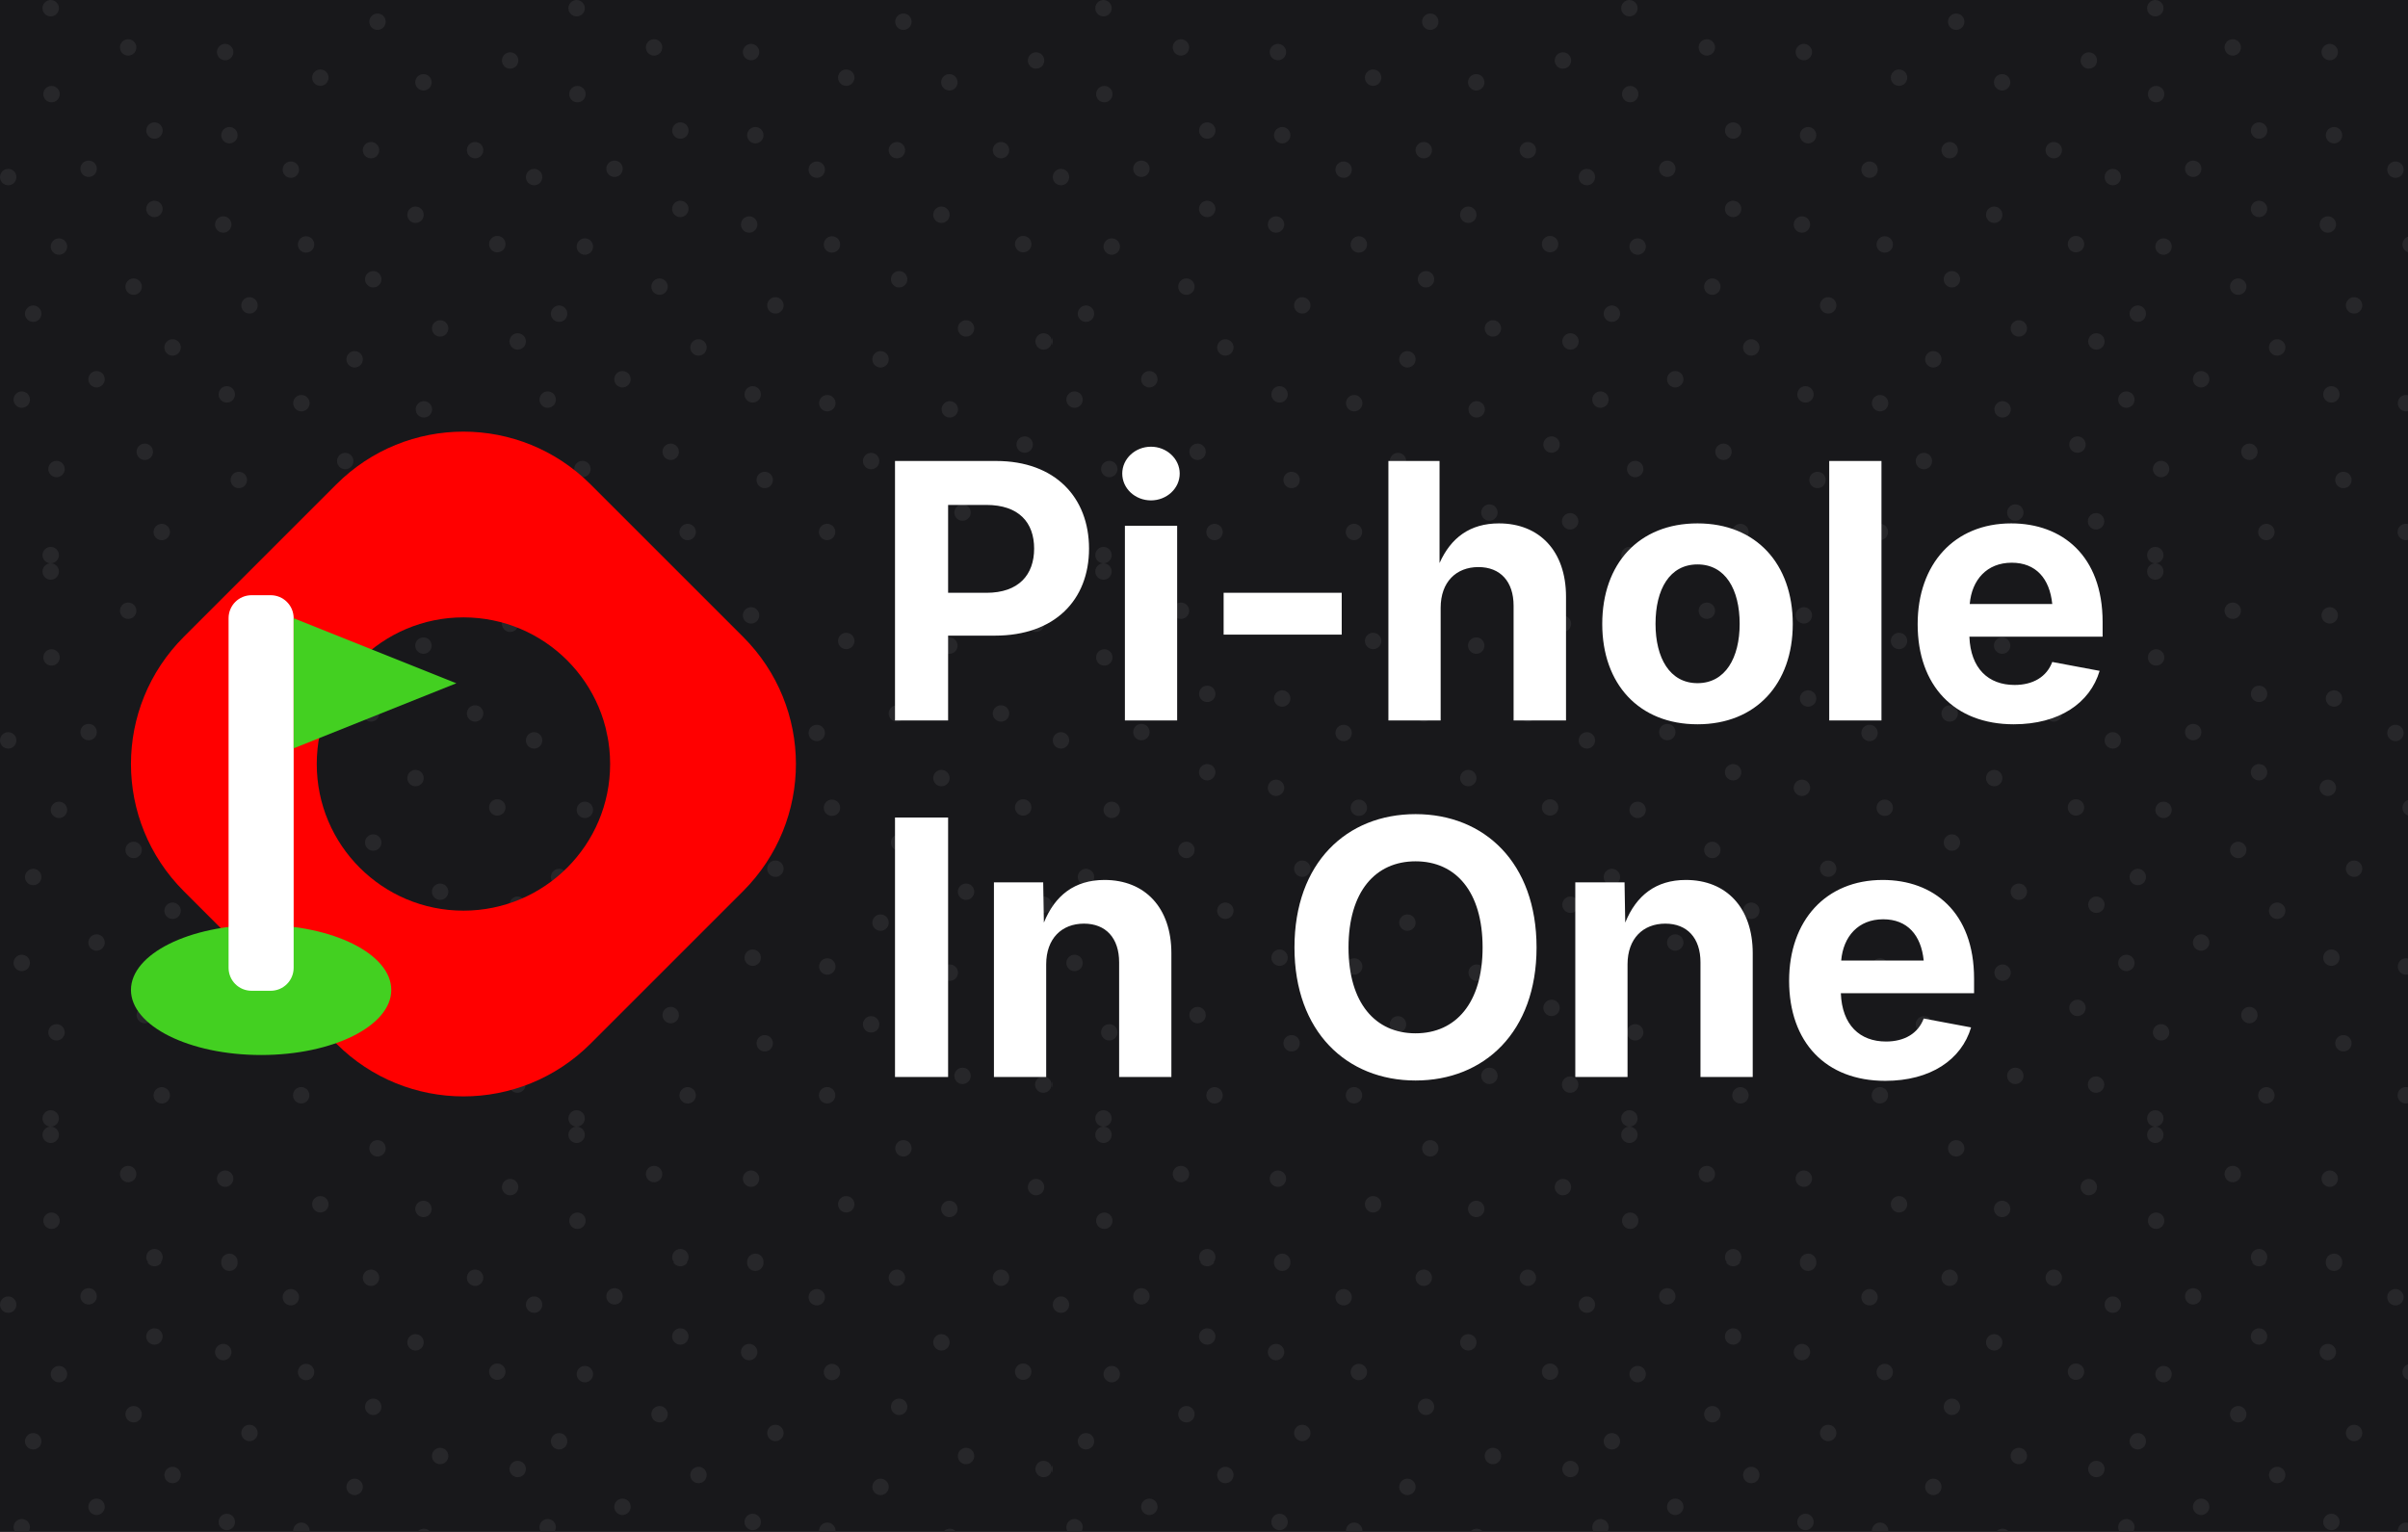
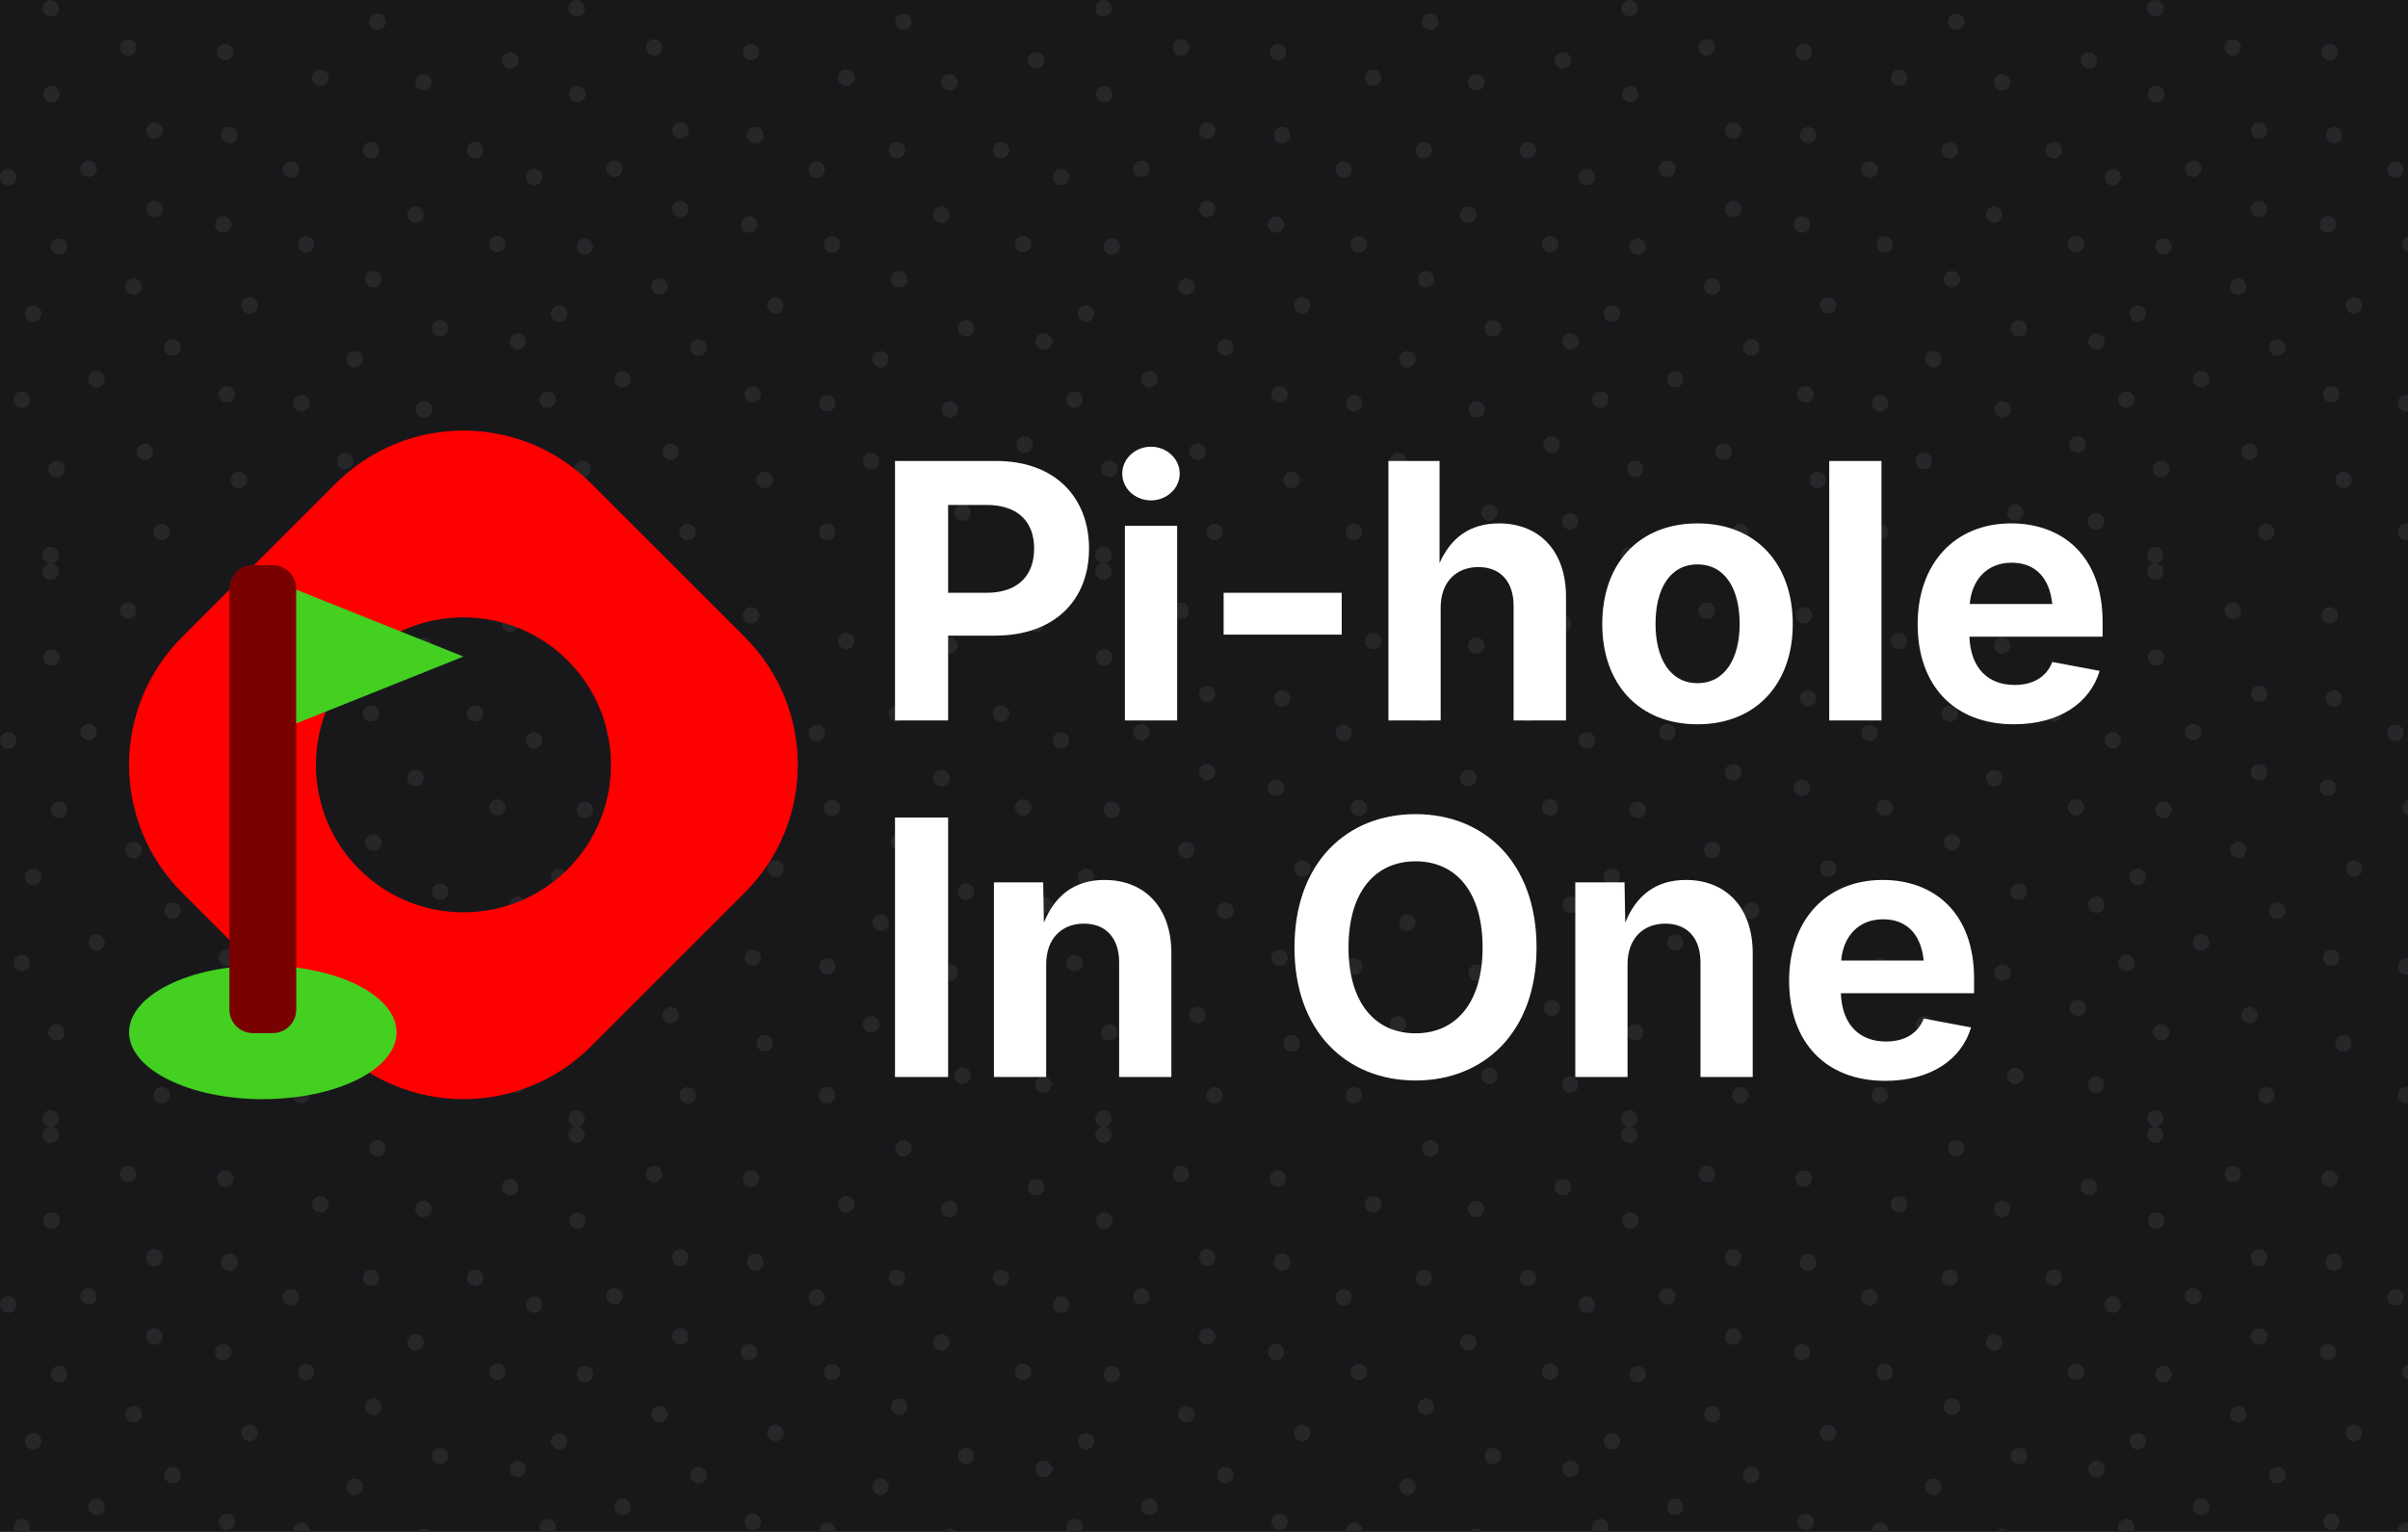
<svg xmlns="http://www.w3.org/2000/svg" xmlns:xlink="http://www.w3.org/1999/xlink" viewBox="0 0 440 280" version="1.1" id="svg6" width="440" height="280">
  <defs id="defs2">
    <linearGradient id="New_Gradient_Swatch_1" x1="2.71" x2="69.77" y1="20.04" y2="20.04" gradientUnits="userSpaceOnUse" gradientTransform="matrix(1.472184,0,0,1.472184,81.31804,8.031339)">
      <stop offset="0" stop-color="#12b212" id="stop1" />
      <stop offset="1" stop-color="#0f0" id="stop2" />
    </linearGradient>
    <style id="style2">.cls-2{fill:#980200}.cls-3{fill:red}</style>
    <pattern patternUnits="userSpaceOnUse" width="10" height="10" patternTransform="scale(1)" preserveAspectRatio="xMidYMid" id="pattern3">
      <g fill="none" fill-rule="evenodd" id="g2" style="fill:#27272a;fill-opacity:1">
        <g fill="#000000" id="g1" style="fill:#27272a;fill-opacity:1">
          <path d="M 6,4 V 0 H 4 V 4 H 0 v 2 h 4 v 4 H 6 V 6 h 4 V 4 Z" id="path1" style="fill:#27272a;fill-opacity:1" />
        </g>
      </g>
    </pattern>
    <pattern patternUnits="userSpaceOnUse" width="10" height="10" patternTransform="scale(1)" preserveAspectRatio="xMidYMid" id="pattern3-1">
      <g fill="none" fill-rule="evenodd" id="g2-5" style="fill:#27272a;fill-opacity:1">
        <g fill="#000000" id="g1-2" style="fill:#27272a;fill-opacity:1">
          <path d="M 6,4 V 0 H 4 V 4 H 0 v 2 h 4 v 4 H 6 V 6 h 4 V 4 Z" id="path1-7" style="fill:#27272a;fill-opacity:1" />
        </g>
      </g>
    </pattern>
    <pattern patternUnits="userSpaceOnUse" width="96.14" height="103" patternTransform="translate(2.24,-0.57)" preserveAspectRatio="xMidYMid" id="pattern103">
      <circle style="fill:#27272a;fill-opacity:1;stroke:none;stroke-width:10" cx="23.43" cy="8.67" r="1.5" id="circle60" />
      <circle style="fill:#27272a;fill-opacity:1;stroke:none;stroke-width:10" cx="28.24" cy="23.87" r="1.5" id="circle61" />
      <circle style="fill:#27272a;fill-opacity:1;stroke:none;stroke-width:10" cx="41.94" cy="24.72" r="1.5" id="circle62" />
      <circle style="fill:#27272a;fill-opacity:1;stroke:none;stroke-width:10" cx="16.2" cy="30.86" r="1.5" id="circle63" />
      <circle style="fill:#27272a;fill-opacity:1;stroke:none;stroke-width:10" cx="58.56" cy="14.2" r="1.5" id="circle64" />
      <circle style="fill:#27272a;fill-opacity:1;stroke:none;stroke-width:10" cx="55.95" cy="44.7" r="1.5" id="circle65" />
      <circle style="fill:#27272a;fill-opacity:1;stroke:none;stroke-width:10" cx="40.81" cy="41.05" r="1.5" id="circle66" />
      <circle style="fill:#27272a;fill-opacity:1;stroke:none;stroke-width:10" cx="53.17" cy="31.02" r="1.5" id="circle67" />
      <circle style="fill:#27272a;fill-opacity:1;stroke:none;stroke-width:10" cx="45.61" cy="55.84" r="1.5" id="circle68" />
      <circle style="fill:#27272a;fill-opacity:1;stroke:none;stroke-width:10" cx="24.43" cy="52.41" r="1.5" id="circle69" />
      <circle style="fill:#27272a;fill-opacity:1;stroke:none;stroke-width:10" cx="77.41" cy="15.05" r="1.5" id="circle70" />
      <circle style="fill:#27272a;fill-opacity:1;stroke:none;stroke-width:10" cx="68.23" cy="51.06" r="1.5" id="circle71" />
      <circle style="fill:#27272a;fill-opacity:1;stroke:none;stroke-width:10" cx="41.16" cy="9.52" r="1.5" id="circle72" />
      <circle style="fill:#27272a;fill-opacity:1;stroke:none;stroke-width:10" cx="69.01" cy="3.97" r="1.5" id="circle73" />
      <circle style="fill:#27272a;fill-opacity:1;stroke:none;stroke-width:10" cx="93.26" cy="11.06" r="1.5" id="circle74" />
      <circle style="fill:#27272a;fill-opacity:1;stroke:none;stroke-width:10" cx="67.82" cy="27.46" r="1.5" id="circle75" />
      <circle style="fill:#27272a;fill-opacity:1;stroke:none;stroke-width:10" cx="86.85" cy="27.46" r="1.5" id="circle76" />
      <circle style="fill:#27272a;fill-opacity:1;stroke:none;stroke-width:10" cx="90.91" cy="44.64" r="1.5" id="circle77" />
      <circle style="fill:#27272a;fill-opacity:1;stroke:none;stroke-width:10" cx="75.96" cy="39.27" r="1.5" id="circle78" />
      <circle style="fill:#27272a;fill-opacity:1;stroke:none;stroke-width:10" cx="80.46" cy="60.05" r="1.5" id="circle79" />
      <circle style="fill:#27272a;fill-opacity:1;stroke:none;stroke-width:10" cx="77.49" cy="74.85" r="1.5" id="circle80" />
      <circle style="fill:#27272a;fill-opacity:1;stroke:none;stroke-width:10" cx="91.18" cy="81.29" r="1.5" id="circle81" />
      <circle style="fill:#27272a;fill-opacity:1;stroke:none;stroke-width:10" cx="79.82" cy="93.72" r="1.5" id="circle82" />
      <circle style="fill:#27272a;fill-opacity:1;stroke:none;stroke-width:10" cx="94.58" cy="95.32" r="1.5" id="circle83" />
      <circle style="fill:#27272a;fill-opacity:1;stroke:none;stroke-width:10" cx="94.64" cy="62.43" r="1.5" id="circle84" />
      <circle style="fill:#27272a;fill-opacity:1;stroke:none;stroke-width:10" cx="31.55" cy="63.53" r="1.5" id="circle85" />
      <circle style="fill:#27272a;fill-opacity:1;stroke:none;stroke-width:10" cx="26.47" cy="82.61" r="1.5" id="circle86" />
      <circle style="fill:#27272a;fill-opacity:1;stroke:none;stroke-width:10" cx="43.66" cy="87.76" r="1.5" id="circle87" />
      <circle style="fill:#27272a;fill-opacity:1;stroke:none;stroke-width:10" cx="29.57" cy="97.28" r="1.5" id="circle88" />
      <circle style="fill:#27272a;fill-opacity:1;stroke:none;stroke-width:10" cx="55.1" cy="73.72" r="1.5" id="circle89" />
      <circle style="fill:#27272a;fill-opacity:1;stroke:none;stroke-width:10" cx="64.83" cy="65.7" r="1.5" id="circle90" />
      <circle style="fill:#27272a;fill-opacity:1;stroke:none;stroke-width:10" cx="55.06" cy="97.27" r="1.5" id="circle91" />
      <circle style="fill:#27272a;fill-opacity:1;stroke:none;stroke-width:10" cx="63.11" cy="84.3" r="1.5" id="circle92" />
      <circle style="fill:#27272a;fill-opacity:1;stroke:none;stroke-width:10" cx="41.46" cy="72.11" r="1.5" id="circle93" />
      <circle style="fill:#27272a;fill-opacity:1;stroke:none;stroke-width:10" cx="3.98" cy="73.07" r="1.5" id="circle94" />
      <circle style="fill:#27272a;fill-opacity:1;stroke:none;stroke-width:10" cx="6.07" cy="57.36" r="1.5" id="circle95" />
      <circle style="fill:#27272a;fill-opacity:1;stroke:none;stroke-width:10" cx="10.33" cy="85.76" r="1.5" id="circle96" />
      <circle style="fill:#27272a;fill-opacity:1;stroke:none;stroke-width:10" cx="17.65" cy="69.34" r="1.5" id="circle97" />
      <circle style="fill:#27272a;fill-opacity:1;stroke:none;stroke-width:10" cx="1.5" cy="32.38" r="1.5" id="circle98" />
      <circle style="fill:#27272a;fill-opacity:1;stroke:none;stroke-width:10" cx="9.42" cy="17.21" r="1.5" id="circle99" />
      <circle style="fill:#27272a;fill-opacity:1;stroke:none;stroke-width:10" cx="9.27" cy="1.5" r="1.5" id="circle100" />
      <circle style="fill:#27272a;fill-opacity:1;stroke:none;stroke-width:10" cx="9.27" cy="101.5" r="1.5" id="circle101" />
      <circle style="fill:#27272a;fill-opacity:1;stroke:none;stroke-width:10" cx="10.78" cy="45.08" r="1.5" id="circle102" />
      <circle style="fill:#27272a;fill-opacity:1;stroke:none;stroke-width:10" cx="28.23" cy="38.2" r="1.5" id="circle103" />
    </pattern>
    <pattern patternUnits="userSpaceOnUse" width="96.14" height="103" patternTransform="translate(2.24,-0.57)" preserveAspectRatio="xMidYMid" id="pattern103-0">
      <circle style="fill:#27272a;fill-opacity:1;stroke:none;stroke-width:10" cx="23.43" cy="8.67" r="1.5" id="circle60-9" />
      <circle style="fill:#27272a;fill-opacity:1;stroke:none;stroke-width:10" cx="28.24" cy="23.87" r="1.5" id="circle61-4" />
      <circle style="fill:#27272a;fill-opacity:1;stroke:none;stroke-width:10" cx="41.94" cy="24.72" r="1.5" id="circle62-8" />
      <circle style="fill:#27272a;fill-opacity:1;stroke:none;stroke-width:10" cx="16.2" cy="30.86" r="1.5" id="circle63-8" />
      <circle style="fill:#27272a;fill-opacity:1;stroke:none;stroke-width:10" cx="58.56" cy="14.2" r="1.5" id="circle64-2" />
      <circle style="fill:#27272a;fill-opacity:1;stroke:none;stroke-width:10" cx="55.95" cy="44.7" r="1.5" id="circle65-4" />
      <circle style="fill:#27272a;fill-opacity:1;stroke:none;stroke-width:10" cx="40.81" cy="41.05" r="1.5" id="circle66-5" />
      <circle style="fill:#27272a;fill-opacity:1;stroke:none;stroke-width:10" cx="53.17" cy="31.02" r="1.5" id="circle67-5" />
      <circle style="fill:#27272a;fill-opacity:1;stroke:none;stroke-width:10" cx="45.61" cy="55.84" r="1.5" id="circle68-1" />
      <circle style="fill:#27272a;fill-opacity:1;stroke:none;stroke-width:10" cx="24.43" cy="52.41" r="1.5" id="circle69-7" />
      <circle style="fill:#27272a;fill-opacity:1;stroke:none;stroke-width:10" cx="77.41" cy="15.05" r="1.5" id="circle70-1" />
      <circle style="fill:#27272a;fill-opacity:1;stroke:none;stroke-width:10" cx="68.23" cy="51.06" r="1.5" id="circle71-1" />
      <circle style="fill:#27272a;fill-opacity:1;stroke:none;stroke-width:10" cx="41.16" cy="9.52" r="1.5" id="circle72-5" />
      <circle style="fill:#27272a;fill-opacity:1;stroke:none;stroke-width:10" cx="69.01" cy="3.97" r="1.5" id="circle73-2" />
      <circle style="fill:#27272a;fill-opacity:1;stroke:none;stroke-width:10" cx="93.26" cy="11.06" r="1.5" id="circle74-7" />
      <circle style="fill:#27272a;fill-opacity:1;stroke:none;stroke-width:10" cx="67.82" cy="27.46" r="1.5" id="circle75-6" />
      <circle style="fill:#27272a;fill-opacity:1;stroke:none;stroke-width:10" cx="86.85" cy="27.46" r="1.5" id="circle76-1" />
      <circle style="fill:#27272a;fill-opacity:1;stroke:none;stroke-width:10" cx="90.91" cy="44.64" r="1.5" id="circle77-4" />
      <circle style="fill:#27272a;fill-opacity:1;stroke:none;stroke-width:10" cx="75.96" cy="39.27" r="1.5" id="circle78-2" />
      <circle style="fill:#27272a;fill-opacity:1;stroke:none;stroke-width:10" cx="80.46" cy="60.05" r="1.5" id="circle79-3" />
      <circle style="fill:#27272a;fill-opacity:1;stroke:none;stroke-width:10" cx="77.49" cy="74.85" r="1.5" id="circle80-2" />
      <circle style="fill:#27272a;fill-opacity:1;stroke:none;stroke-width:10" cx="91.18" cy="81.29" r="1.5" id="circle81-2" />
      <circle style="fill:#27272a;fill-opacity:1;stroke:none;stroke-width:10" cx="79.82" cy="93.72" r="1.5" id="circle82-1" />
      <circle style="fill:#27272a;fill-opacity:1;stroke:none;stroke-width:10" cx="94.58" cy="95.32" r="1.5" id="circle83-6" />
      <circle style="fill:#27272a;fill-opacity:1;stroke:none;stroke-width:10" cx="94.64" cy="62.43" r="1.5" id="circle84-8" />
      <circle style="fill:#27272a;fill-opacity:1;stroke:none;stroke-width:10" cx="31.55" cy="63.53" r="1.5" id="circle85-5" />
      <circle style="fill:#27272a;fill-opacity:1;stroke:none;stroke-width:10" cx="26.47" cy="82.61" r="1.5" id="circle86-7" />
      <circle style="fill:#27272a;fill-opacity:1;stroke:none;stroke-width:10" cx="43.66" cy="87.76" r="1.5" id="circle87-6" />
      <circle style="fill:#27272a;fill-opacity:1;stroke:none;stroke-width:10" cx="29.57" cy="97.28" r="1.5" id="circle88-1" />
      <circle style="fill:#27272a;fill-opacity:1;stroke:none;stroke-width:10" cx="55.1" cy="73.72" r="1.5" id="circle89-8" />
      <circle style="fill:#27272a;fill-opacity:1;stroke:none;stroke-width:10" cx="64.83" cy="65.7" r="1.5" id="circle90-9" />
      <circle style="fill:#27272a;fill-opacity:1;stroke:none;stroke-width:10" cx="55.06" cy="97.27" r="1.5" id="circle91-2" />
      <circle style="fill:#27272a;fill-opacity:1;stroke:none;stroke-width:10" cx="63.11" cy="84.3" r="1.5" id="circle92-7" />
      <circle style="fill:#27272a;fill-opacity:1;stroke:none;stroke-width:10" cx="41.46" cy="72.11" r="1.5" id="circle93-9" />
      <circle style="fill:#27272a;fill-opacity:1;stroke:none;stroke-width:10" cx="3.98" cy="73.07" r="1.5" id="circle94-5" />
      <circle style="fill:#27272a;fill-opacity:1;stroke:none;stroke-width:10" cx="6.07" cy="57.36" r="1.5" id="circle95-4" />
      <circle style="fill:#27272a;fill-opacity:1;stroke:none;stroke-width:10" cx="10.33" cy="85.76" r="1.5" id="circle96-3" />
      <circle style="fill:#27272a;fill-opacity:1;stroke:none;stroke-width:10" cx="17.65" cy="69.34" r="1.5" id="circle97-1" />
      <circle style="fill:#27272a;fill-opacity:1;stroke:none;stroke-width:10" cx="1.5" cy="32.38" r="1.5" id="circle98-2" />
      <circle style="fill:#27272a;fill-opacity:1;stroke:none;stroke-width:10" cx="9.42" cy="17.21" r="1.5" id="circle99-3" />
      <circle style="fill:#27272a;fill-opacity:1;stroke:none;stroke-width:10" cx="9.27" cy="1.5" r="1.5" id="circle100-3" />
      <circle style="fill:#27272a;fill-opacity:1;stroke:none;stroke-width:10" cx="9.27" cy="101.5" r="1.5" id="circle101-4" />
      <circle style="fill:#27272a;fill-opacity:1;stroke:none;stroke-width:10" cx="10.78" cy="45.08" r="1.5" id="circle102-1" />
      <circle style="fill:#27272a;fill-opacity:1;stroke:none;stroke-width:10" cx="28.23" cy="38.2" r="1.5" id="circle103-1" />
    </pattern>
    <pattern xlink:href="#pattern103-8" preserveAspectRatio="xMidYMid" id="pattern104" patternTransform="scale(1)" x="0" y="0" />
    <pattern patternUnits="userSpaceOnUse" width="96.14" height="103" patternTransform="translate(2.24,-0.57)" preserveAspectRatio="xMidYMid" id="pattern103-8">
      <circle style="fill:#27272a;fill-opacity:1;stroke:none;stroke-width:10" cx="23.43" cy="8.67" r="1.5" id="circle60-8" />
      <circle style="fill:#27272a;fill-opacity:1;stroke:none;stroke-width:10" cx="28.24" cy="23.87" r="1.5" id="circle61-2" />
      <circle style="fill:#27272a;fill-opacity:1;stroke:none;stroke-width:10" cx="41.94" cy="24.72" r="1.5" id="circle62-9" />
      <circle style="fill:#27272a;fill-opacity:1;stroke:none;stroke-width:10" cx="16.2" cy="30.86" r="1.5" id="circle63-1" />
      <circle style="fill:#27272a;fill-opacity:1;stroke:none;stroke-width:10" cx="58.56" cy="14.2" r="1.5" id="circle64-3" />
      <circle style="fill:#27272a;fill-opacity:1;stroke:none;stroke-width:10" cx="55.95" cy="44.7" r="1.5" id="circle65-5" />
      <circle style="fill:#27272a;fill-opacity:1;stroke:none;stroke-width:10" cx="40.81" cy="41.05" r="1.5" id="circle66-9" />
      <circle style="fill:#27272a;fill-opacity:1;stroke:none;stroke-width:10" cx="53.17" cy="31.02" r="1.5" id="circle67-8" />
      <circle style="fill:#27272a;fill-opacity:1;stroke:none;stroke-width:10" cx="45.61" cy="55.84" r="1.5" id="circle68-4" />
      <circle style="fill:#27272a;fill-opacity:1;stroke:none;stroke-width:10" cx="24.43" cy="52.41" r="1.5" id="circle69-0" />
      <circle style="fill:#27272a;fill-opacity:1;stroke:none;stroke-width:10" cx="77.41" cy="15.05" r="1.5" id="circle70-7" />
      <circle style="fill:#27272a;fill-opacity:1;stroke:none;stroke-width:10" cx="68.23" cy="51.06" r="1.5" id="circle71-6" />
      <circle style="fill:#27272a;fill-opacity:1;stroke:none;stroke-width:10" cx="41.16" cy="9.52" r="1.5" id="circle72-3" />
      <circle style="fill:#27272a;fill-opacity:1;stroke:none;stroke-width:10" cx="69.01" cy="3.97" r="1.5" id="circle73-6" />
      <circle style="fill:#27272a;fill-opacity:1;stroke:none;stroke-width:10" cx="93.26" cy="11.06" r="1.5" id="circle74-1" />
      <circle style="fill:#27272a;fill-opacity:1;stroke:none;stroke-width:10" cx="67.82" cy="27.46" r="1.5" id="circle75-5" />
      <circle style="fill:#27272a;fill-opacity:1;stroke:none;stroke-width:10" cx="86.85" cy="27.46" r="1.5" id="circle76-4" />
      <circle style="fill:#27272a;fill-opacity:1;stroke:none;stroke-width:10" cx="90.91" cy="44.64" r="1.5" id="circle77-2" />
      <circle style="fill:#27272a;fill-opacity:1;stroke:none;stroke-width:10" cx="75.96" cy="39.27" r="1.5" id="circle78-0" />
      <circle style="fill:#27272a;fill-opacity:1;stroke:none;stroke-width:10" cx="80.46" cy="60.05" r="1.5" id="circle79-9" />
      <circle style="fill:#27272a;fill-opacity:1;stroke:none;stroke-width:10" cx="77.49" cy="74.85" r="1.5" id="circle80-7" />
      <circle style="fill:#27272a;fill-opacity:1;stroke:none;stroke-width:10" cx="91.18" cy="81.29" r="1.5" id="circle81-3" />
      <circle style="fill:#27272a;fill-opacity:1;stroke:none;stroke-width:10" cx="79.82" cy="93.72" r="1.5" id="circle82-7" />
      <circle style="fill:#27272a;fill-opacity:1;stroke:none;stroke-width:10" cx="94.58" cy="95.32" r="1.5" id="circle83-2" />
      <circle style="fill:#27272a;fill-opacity:1;stroke:none;stroke-width:10" cx="94.64" cy="62.43" r="1.5" id="circle84-6" />
      <circle style="fill:#27272a;fill-opacity:1;stroke:none;stroke-width:10" cx="31.55" cy="63.53" r="1.5" id="circle85-0" />
      <circle style="fill:#27272a;fill-opacity:1;stroke:none;stroke-width:10" cx="26.47" cy="82.61" r="1.5" id="circle86-1" />
      <circle style="fill:#27272a;fill-opacity:1;stroke:none;stroke-width:10" cx="43.66" cy="87.76" r="1.5" id="circle87-65" />
      <circle style="fill:#27272a;fill-opacity:1;stroke:none;stroke-width:10" cx="29.57" cy="97.28" r="1.5" id="circle88-7" />
      <circle style="fill:#27272a;fill-opacity:1;stroke:none;stroke-width:10" cx="55.1" cy="73.72" r="1.5" id="circle89-5" />
      <circle style="fill:#27272a;fill-opacity:1;stroke:none;stroke-width:10" cx="64.83" cy="65.7" r="1.5" id="circle90-4" />
      <circle style="fill:#27272a;fill-opacity:1;stroke:none;stroke-width:10" cx="55.06" cy="97.27" r="1.5" id="circle91-1" />
      <circle style="fill:#27272a;fill-opacity:1;stroke:none;stroke-width:10" cx="63.11" cy="84.3" r="1.5" id="circle92-2" />
      <circle style="fill:#27272a;fill-opacity:1;stroke:none;stroke-width:10" cx="41.46" cy="72.11" r="1.5" id="circle93-0" />
      <circle style="fill:#27272a;fill-opacity:1;stroke:none;stroke-width:10" cx="3.98" cy="73.07" r="1.5" id="circle94-0" />
      <circle style="fill:#27272a;fill-opacity:1;stroke:none;stroke-width:10" cx="6.07" cy="57.36" r="1.5" id="circle95-1" />
      <circle style="fill:#27272a;fill-opacity:1;stroke:none;stroke-width:10" cx="10.33" cy="85.76" r="1.5" id="circle96-4" />
      <circle style="fill:#27272a;fill-opacity:1;stroke:none;stroke-width:10" cx="17.65" cy="69.34" r="1.5" id="circle97-6" />
      <circle style="fill:#27272a;fill-opacity:1;stroke:none;stroke-width:10" cx="1.5" cy="32.38" r="1.5" id="circle98-0" />
      <circle style="fill:#27272a;fill-opacity:1;stroke:none;stroke-width:10" cx="9.42" cy="17.21" r="1.5" id="circle99-7" />
      <circle style="fill:#27272a;fill-opacity:1;stroke:none;stroke-width:10" cx="9.27" cy="1.5" r="1.5" id="circle100-1" />
      <circle style="fill:#27272a;fill-opacity:1;stroke:none;stroke-width:10" cx="9.27" cy="101.5" r="1.5" id="circle101-7" />
      <circle style="fill:#27272a;fill-opacity:1;stroke:none;stroke-width:10" cx="10.78" cy="45.08" r="1.5" id="circle102-7" />
      <circle style="fill:#27272a;fill-opacity:1;stroke:none;stroke-width:10" cx="28.23" cy="38.2" r="1.5" id="circle103-7" />
    </pattern>
  </defs>
  <rect style="fill:#18181b;fill-opacity:1;stroke-width:5;stroke-linejoin:round;stroke-miterlimit:0;stroke-opacity:0;paint-order:markers stroke fill" id="rect1-1" width="440" height="280" x="0" y="0" />
  <rect style="fill:url(#pattern104);stroke:none;stroke-width:3.527" width="440" height="280" x="0" y="0" id="rect103" />
  <text xml:space="preserve" style="font-style:normal;font-variant:normal;font-weight:bold;font-stretch:normal;font-size:65.173px;line-height:1;font-family:inter;-inkscape-font-specification:'inter Bold';text-align:start;writing-mode:lr-tb;direction:ltr;text-anchor:start;fill:#ffffff;fill-opacity:1;stroke-width:6.11;stroke-linejoin:round;stroke-miterlimit:0;paint-order:markers fill stroke" x="159.243" y="131.678" id="text1">
    <tspan x="159.243" y="131.678" id="tspan1" style="stroke-width:6.11">Pi-hole</tspan>
    <tspan x="159.243" y="196.852" id="tspan3" style="stroke-width:6.11">In One</tspan>
  </text>
-   <path id="rect8-2" style="fill:#ff0000;fill-opacity:1;stroke-width:7.202;stroke-linejoin:round;stroke-miterlimit:0;paint-order:markers fill stroke" d="m 84.682,78.893 c -8.405,0 -16.809,3.22 -23.25,9.66 L 33.59,116.392 c -12.881,12.881 -12.881,33.622 0,46.503 l 27.842,27.842 c 12.881,12.881 33.618,12.881 46.499,0 l 27.842,-27.842 c 12.881,-12.881 12.881,-33.622 0,-46.503 L 107.931,88.553 C 101.491,82.113 93.087,78.893 84.682,78.893 Z m 0,33.95 a 26.802,26.802 0 0 1 26.802,26.802 26.802,26.802 0 0 1 -26.802,26.802 26.802,26.802 0 0 1 -26.802,-26.802 26.802,26.802 0 0 1 26.802,-26.802 z" />
-   <ellipse style="fill:#43d021;fill-opacity:1;stroke:none;stroke-width:6.995;stroke-linecap:butt;stroke-linejoin:round;stroke-miterlimit:0;stroke-dasharray:none;stroke-opacity:0;paint-order:markers stroke fill" id="path18-3" ry="11.891" rx="23.782" cy="180.941" cx="47.712" />
-   <path id="rect22-2" style="fill:#ffffff;stroke-width:5.668;stroke-linejoin:round;stroke-miterlimit:0;stroke-opacity:0;paint-order:markers stroke fill" d="m 45.97,108.79 h 3.483 c 2.329,0 4.204,1.875 4.204,4.204 v 63.894 c 0,2.329 -1.875,4.204 -4.204,4.204 h -3.483 c -2.329,0 -4.204,-1.875 -4.204,-4.204 v -63.894 c 0,-2.329 1.875,-4.204 4.204,-4.204 z" />
-   <path style="fill:#43d021;fill-opacity:1;stroke:none;stroke-width:5.946;stroke-linecap:butt;stroke-linejoin:round;stroke-miterlimit:0;stroke-dasharray:none;stroke-opacity:0;paint-order:markers stroke fill" d="m 53.657,112.995 v 23.782 l 29.728,-11.891 z" id="path22-2" />
+   <path id="rect8" style="fill:#ff0000;fill-opacity:1;stroke-width:7.243;stroke-linejoin:round;stroke-miterlimit:0;paint-order:markers fill stroke" d="m 84.682,78.699 c -8.453,0 -16.905,3.238 -23.383,9.715 L 33.297,116.412 c -12.954,12.955 -12.954,33.814 0,46.769 l 28.002,28.002 c 12.954,12.955 33.811,12.955 46.765,0 l 28.002,-28.002 c 12.954,-12.955 12.954,-33.814 0,-46.769 l -28.002,-27.998 c -6.477,-6.477 -14.93,-9.715 -23.383,-9.715 z m 0,34.144 A 26.956,26.956 0 0 1 111.637,139.798 26.956,26.956 0 0 1 84.682,166.754 26.956,26.956 0 0 1 57.726,139.798 26.956,26.956 0 0 1 84.682,112.843 Z" />
+   <ellipse style="fill:#43d021;fill-opacity:1;stroke:none;stroke-width:7.188;stroke-linecap:butt;stroke-linejoin:round;stroke-miterlimit:0;stroke-dasharray:none;stroke-opacity:0;paint-order:markers stroke fill" id="path18" ry="12.22" rx="24.44" cy="188.679" cx="48.022" />
+   <path id="rect22" style="fill:#790200;stroke-width:5.824;stroke-linejoin:round;stroke-miterlimit:0;stroke-opacity:0;paint-order:markers stroke fill;fill-opacity:1" d="m 46.232,103.295 h 3.579 c 2.394,0 4.32,1.927 4.32,4.32 v 76.899 c 0,2.394 -1.927,4.32 -4.32,4.32 h -3.579 c -2.394,0 -4.32,-1.927 -4.32,-4.32 v -76.899 c 0,-2.394 1.927,-4.32 4.32,-4.32 z" />
+   <path style="fill:#43d021;fill-opacity:1;stroke:none;stroke-width:6.11;stroke-linecap:butt;stroke-linejoin:round;stroke-miterlimit:0;stroke-dasharray:none;stroke-opacity:0;paint-order:markers stroke fill" d="m 54.132,107.783 v 24.44 L 84.682,120.003 Z" id="path22" />
</svg>
